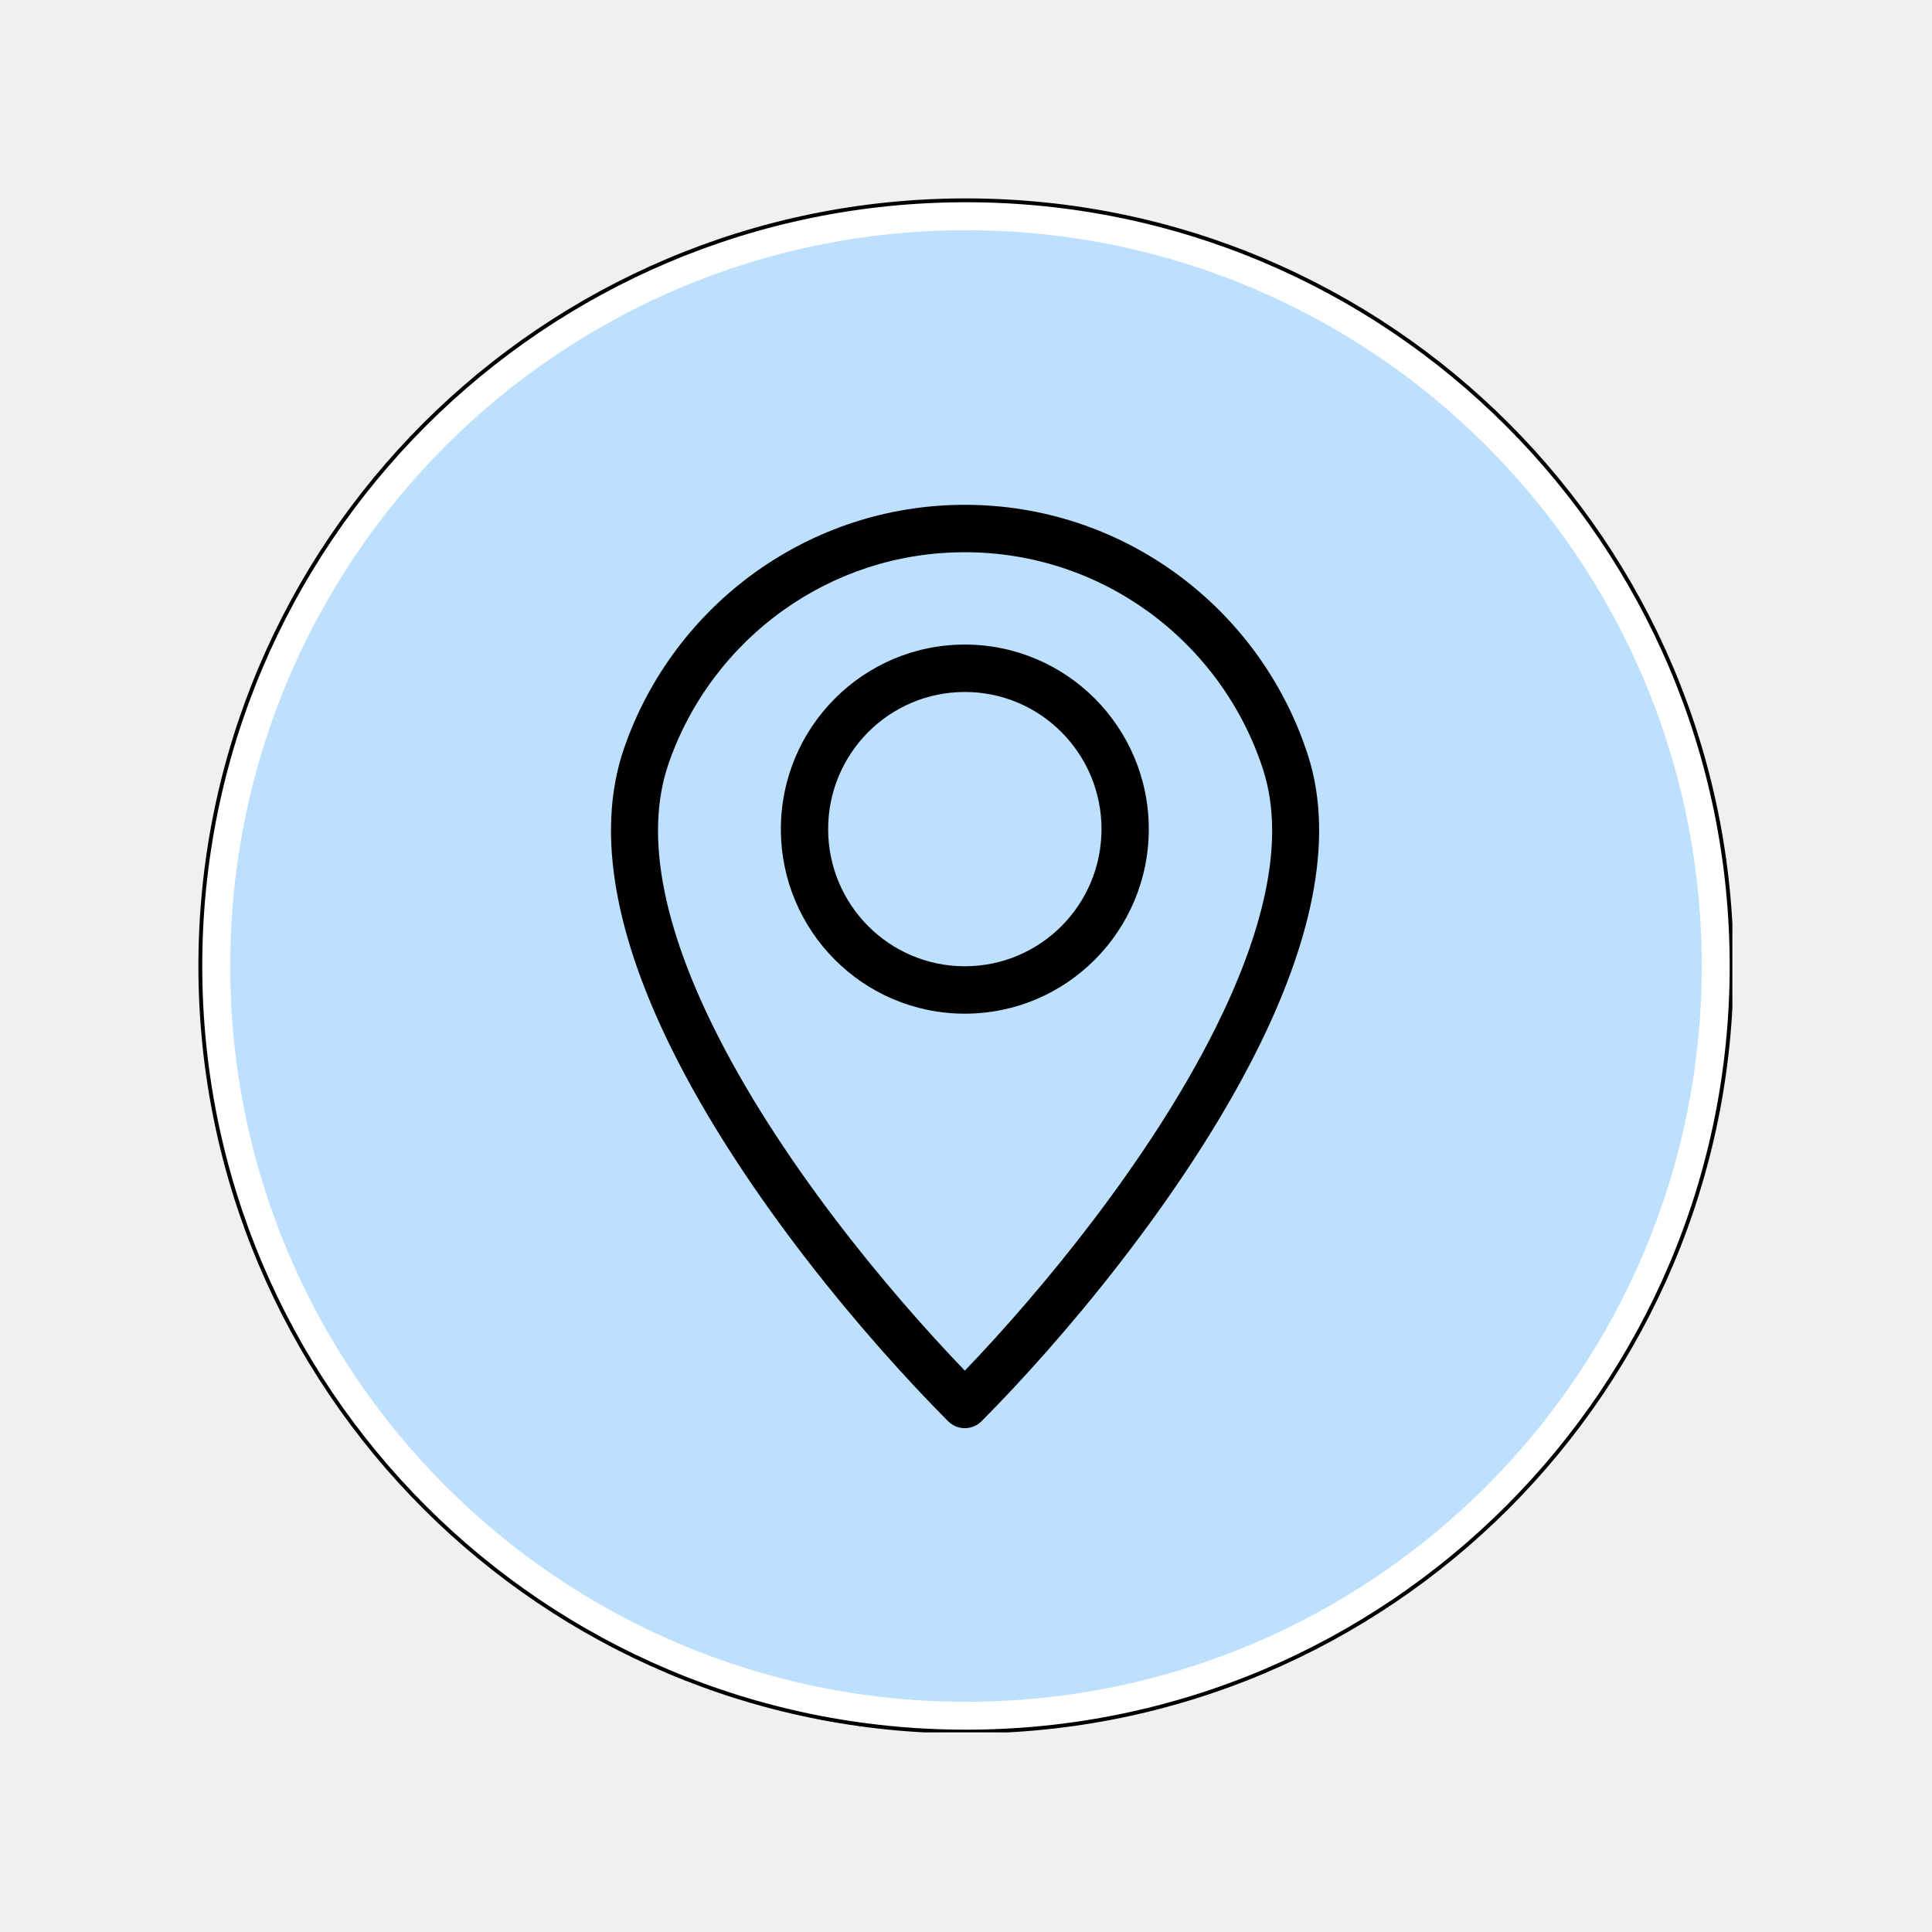
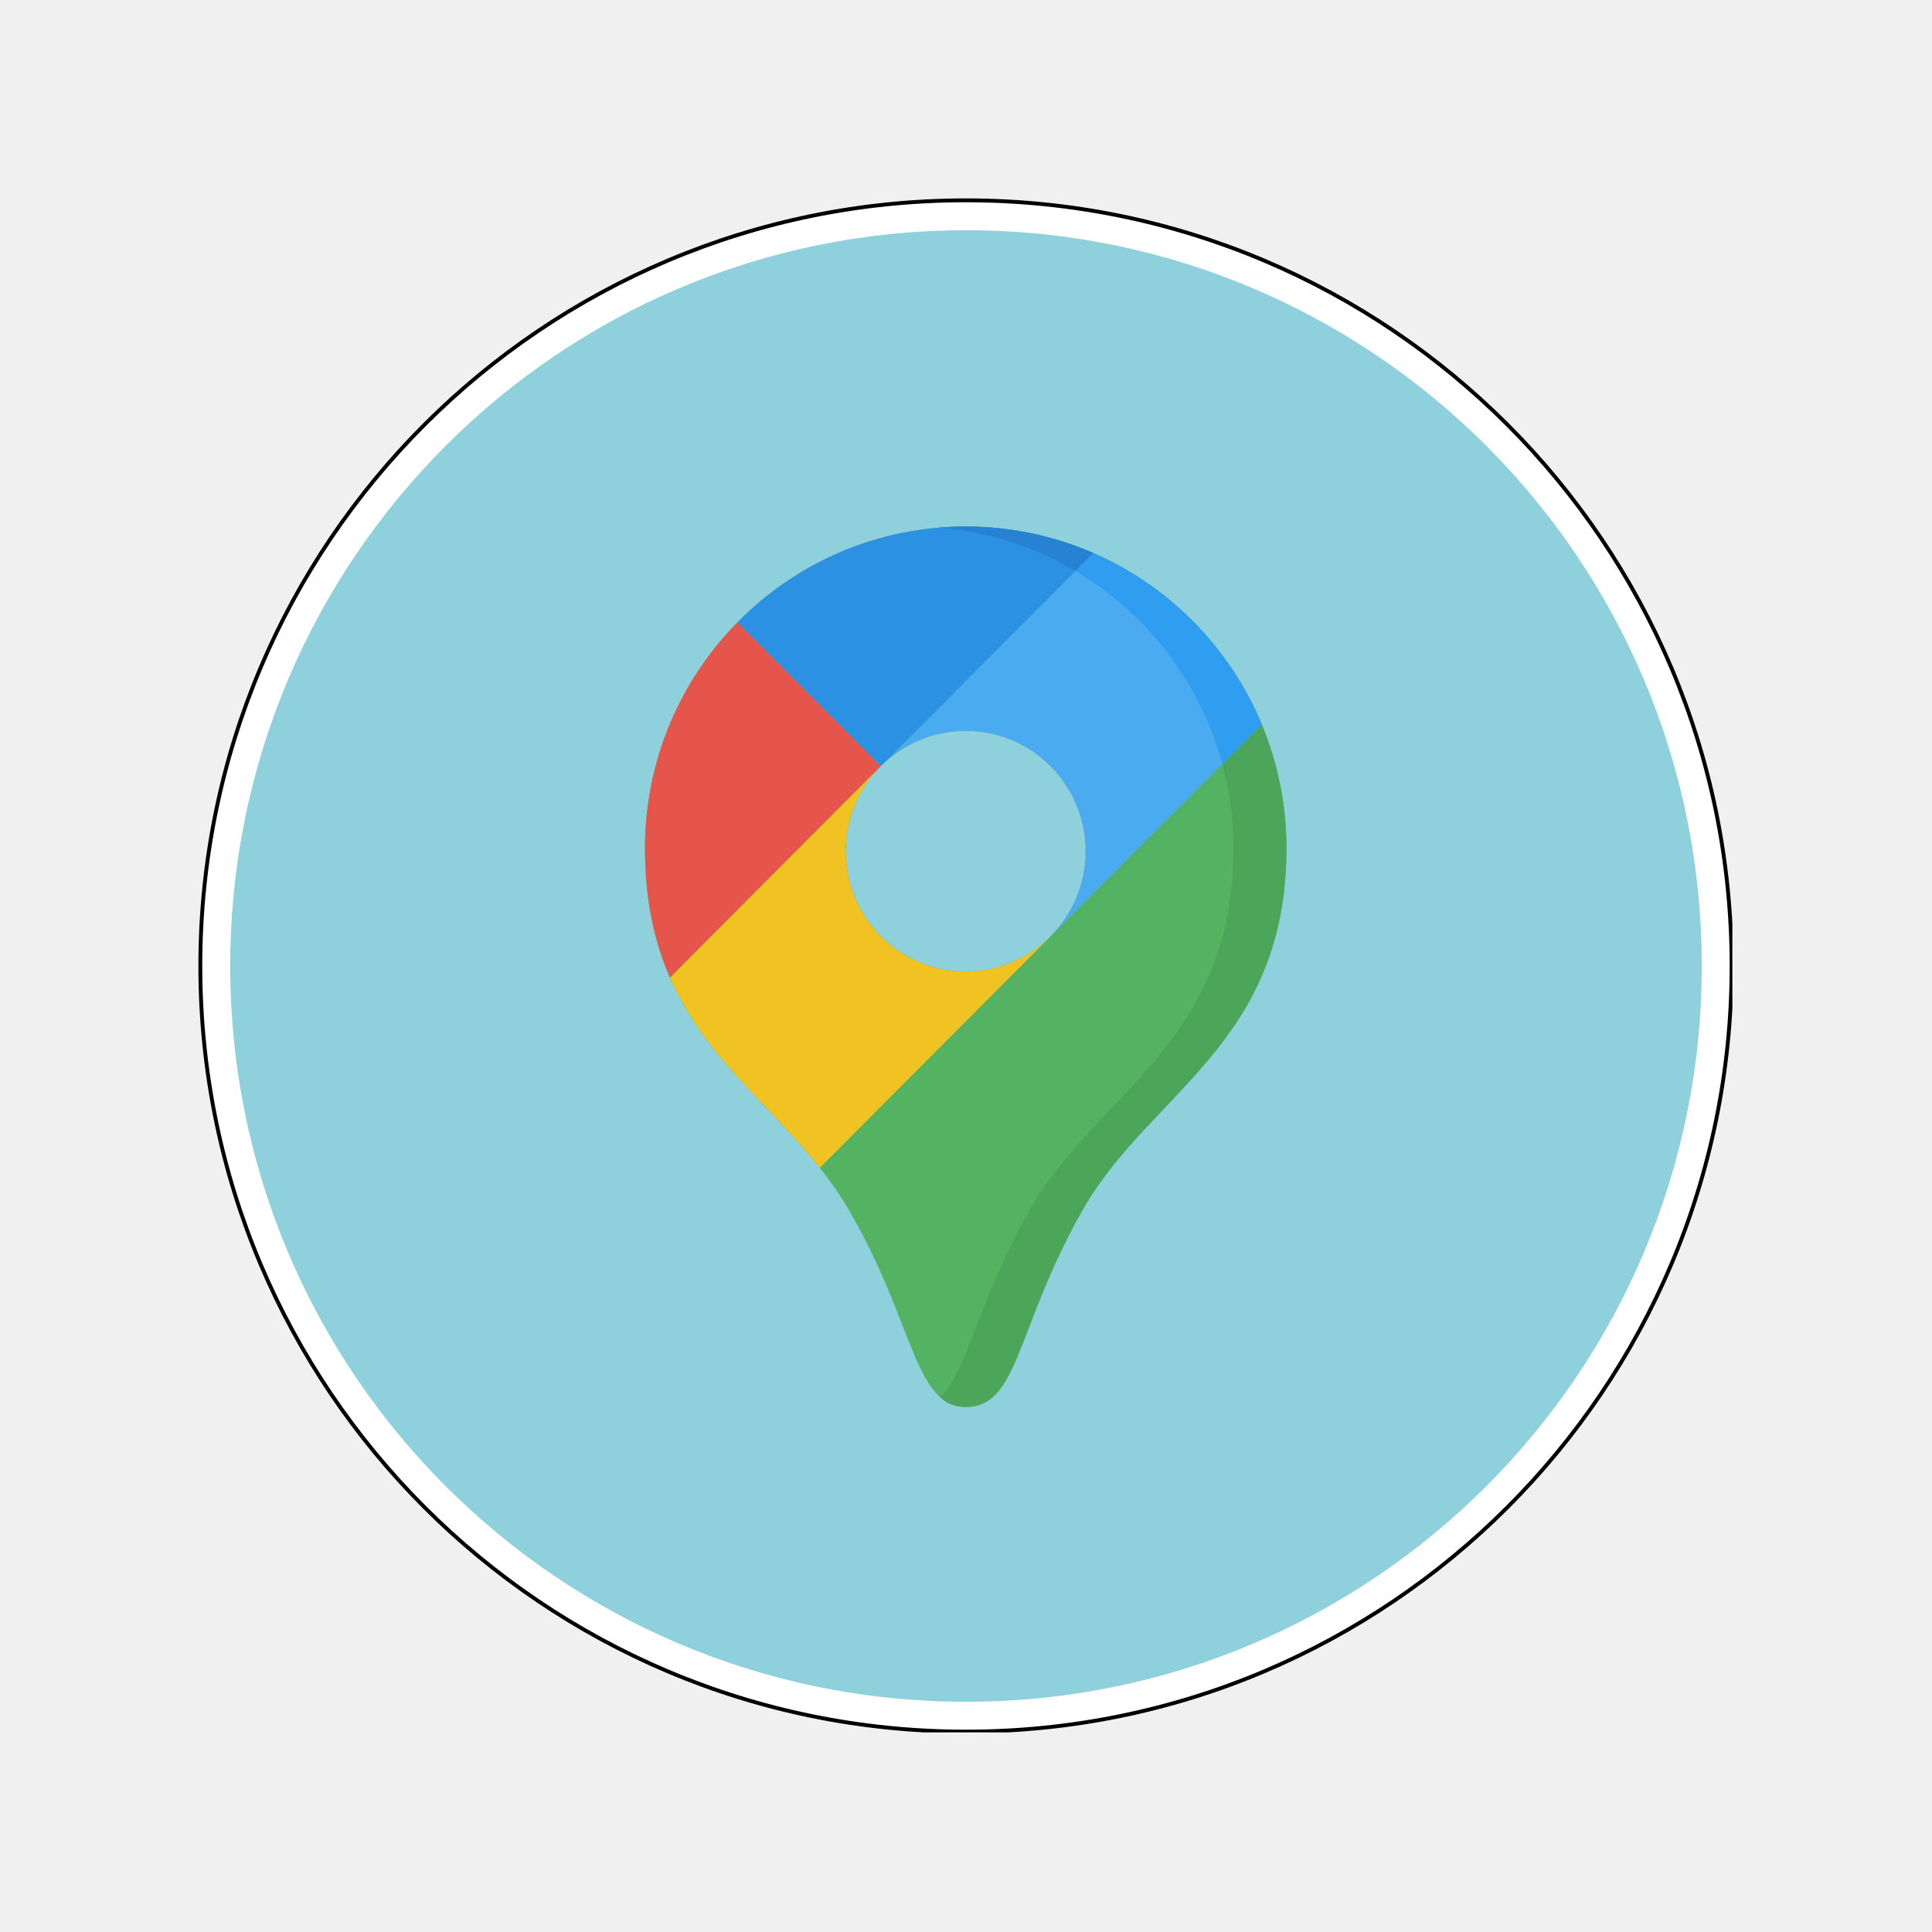
<svg xmlns="http://www.w3.org/2000/svg" width="500" zoomAndPan="magnify" viewBox="0 0 375 375" height="500" preserveAspectRatio="xMidYMid meet" version="1.0">
  <defs>
-     <clipPath id="1d515a3a8c">
+     <filter x="0%" y="0%" width="100%" height="100%" id="88b1f30550">
+       <feColorMatrix values="0 0 0 0 1 0 0 0 0 1 0 0 0 0 1 0 0 0 1 0" color-interpolation-filters="sRGB" />
+     </filter>
+     <clipPath id="00dffc38ee">
      <path d="M 38.508 38.508 L 336.492 38.508 L 336.492 336.492 L 38.508 336.492 Z M 38.508 38.508 " clip-rule="nonzero" />
    </clipPath>
-     <clipPath id="9e81a01628">
+     <clipPath id="1ee9cc801b">
      <path d="M 187.5 38.508 C 105.215 38.508 38.508 105.215 38.508 187.5 C 38.508 269.785 105.215 336.492 187.5 336.492 C 269.785 336.492 336.492 269.785 336.492 187.5 C 336.492 105.215 269.785 38.508 187.5 38.508 Z M 187.5 38.508 " clip-rule="nonzero" />
    </clipPath>
-     <clipPath id="82b5c0172d">
+     <clipPath id="9a8362f113">
      <path d="M 38.508 38.508 L 336.258 38.508 L 336.258 336.258 L 38.508 336.258 Z M 38.508 38.508 " clip-rule="nonzero" />
    </clipPath>
-     <clipPath id="c6377ab8a8">
+     <clipPath id="24463b930b">
      <path d="M 187.496 38.508 C 105.211 38.508 38.508 105.211 38.508 187.496 C 38.508 269.777 105.211 336.48 187.496 336.48 C 269.777 336.48 336.48 269.777 336.48 187.496 C 336.48 105.211 269.777 38.508 187.496 38.508 Z M 187.496 38.508 " clip-rule="nonzero" />
    </clipPath>
-     <clipPath id="e4a3541a3a">
+     <clipPath id="a791865924">
      <path d="M 44.688 44.688 L 330.312 44.688 L 330.312 330.312 L 44.688 330.312 Z M 44.688 44.688 " clip-rule="nonzero" />
    </clipPath>
-     <clipPath id="dd333f4ad2">
+     <clipPath id="b87d8c8f29">
      <path d="M 187.5 44.688 C 108.625 44.688 44.688 108.625 44.688 187.5 C 44.688 266.375 108.625 330.312 187.5 330.312 C 266.375 330.312 330.312 266.375 330.312 187.5 C 330.312 108.625 266.375 44.688 187.5 44.688 Z M 187.5 44.688 " clip-rule="nonzero" />
    </clipPath>
-     <clipPath id="8fb933d81f">
-       <path d="M 118.594 97.984 L 256.047 97.984 L 256.047 277.203 L 118.594 277.203 Z M 118.594 97.984 " clip-rule="nonzero" />
+     <mask id="34bd35d050">
+       <g filter="url(#88b1f30550)">
+         <rect x="-37.5" width="450" fill="#000000" y="-37.5" height="450" fill-opacity="0.87" />
+       </g>
+     </mask>
+     <clipPath id="f9df9dffb6">
+       <path d="M 0.195 0.148 L 124.695 0.148 L 124.695 171.148 L 0.195 171.148 Z M 0.195 0.148 " clip-rule="nonzero" />
+     </clipPath>
+     <clipPath id="6893af8a77">
+       <path d="M 57 0.148 L 124.695 0.148 L 124.695 171.148 L 57 171.148 Z M 57 0.148 " clip-rule="nonzero" />
+     </clipPath>
+     <clipPath id="67f94b4c72">
+       <path d="M 0.195 18 L 46 18 L 46 88 L 0.195 88 Z M 0.195 18 " clip-rule="nonzero" />
+     </clipPath>
+     <clipPath id="4bb29c5f00">
+       <path d="M 18 0.148 L 88 0.148 L 88 47 L 18 47 Z M 18 0.148 " clip-rule="nonzero" />
+     </clipPath>
+     <clipPath id="fc01c20f28">
+       <path d="M 57 0.148 L 88 0.148 L 88 9 L 57 9 Z M 57 0.148 " clip-rule="nonzero" />
+     </clipPath>
+     <clipPath id="ff4b07ac2c">
+       <rect x="0" width="126" y="0" height="172" />
    </clipPath>
  </defs>
-   <g clip-path="url(#1d515a3a8c)">
-     <g clip-path="url(#9e81a01628)">
+   <g clip-path="url(#00dffc38ee)">
+     <g clip-path="url(#1ee9cc801b)">
      <path fill="#ffffff" d="M 38.508 38.508 L 336.492 38.508 L 336.492 336.492 L 38.508 336.492 Z M 38.508 38.508 " fill-opacity="1" fill-rule="nonzero" />
    </g>
  </g>
-   <g clip-path="url(#82b5c0172d)">
-     <g clip-path="url(#c6377ab8a8)">
-       <path stroke-linecap="butt" transform="matrix(0.75, 0, 0, 0.75, 38.50921, 38.50922)" fill="none" stroke-linejoin="miter" d="M 198.649 -0.002 C 88.936 -0.002 -0.002 88.936 -0.002 198.649 C -0.002 308.358 88.936 397.295 198.649 397.295 C 308.358 397.295 397.295 308.358 397.295 198.649 C 397.295 88.936 308.358 -0.002 198.649 -0.002 Z M 198.649 -0.002 " stroke="#000000" stroke-width="2" stroke-opacity="1" stroke-miterlimit="4" />
+   <g clip-path="url(#9a8362f113)">
+     <g clip-path="url(#24463b930b)">
+       <path stroke-linecap="butt" transform="matrix(0.75, 0, 0, 0.75, 38.50921, 38.50921)" fill="none" stroke-linejoin="miter" d="M 198.649 -0.002 C 88.936 -0.002 -0.002 88.936 -0.002 198.649 C -0.002 308.358 88.936 397.295 198.649 397.295 C 308.358 397.295 397.295 308.358 397.295 198.649 C 397.295 88.936 308.358 -0.002 198.649 -0.002 Z M 198.649 -0.002 " stroke="#000000" stroke-width="2" stroke-opacity="1" stroke-miterlimit="4" />
    </g>
  </g>
-   <g clip-path="url(#e4a3541a3a)">
-     <g clip-path="url(#dd333f4ad2)">
-       <path fill="#bde0fe" d="M 44.688 44.688 L 330.312 44.688 L 330.312 330.312 L 44.688 330.312 Z M 44.688 44.688 " fill-opacity="1" fill-rule="nonzero" />
+   <g clip-path="url(#a791865924)">
+     <g clip-path="url(#b87d8c8f29)">
+       <path fill="#8ed0dc" d="M 44.688 44.688 L 330.312 44.688 L 330.312 330.312 L 44.688 330.312 Z M 44.688 44.688 " fill-opacity="1" fill-rule="nonzero" />
    </g>
  </g>
-   <g clip-path="url(#8fb933d81f)">
-     <path fill="#000000" d="M 187.273 97.984 C 202.637 97.984 216.855 102.961 228.402 111.391 C 240.25 120.039 249.289 132.336 253.887 146.641 C 259.301 163.469 253.996 183.832 243.992 203.84 C 229.691 232.445 205.742 260.578 190.516 275.859 C 188.727 277.656 185.816 277.656 184.031 275.859 L 183.988 275.82 C 168.438 260.203 144.281 231.949 130.145 203.141 C 120.234 182.953 115.203 162.375 121.145 145.191 C 125.965 131.262 135.02 119.328 146.758 110.957 C 158.207 102.789 172.184 97.984 187.273 97.984 Z M 223.027 118.832 C 213 111.512 200.637 107.188 187.273 107.188 C 174.137 107.188 161.98 111.352 152.062 118.434 C 141.836 125.727 133.961 136.094 129.781 148.18 C 124.762 162.684 129.418 180.887 138.348 199.078 C 151.016 224.887 172.215 250.406 187.273 266.039 C 202.059 250.66 223.051 225.301 235.824 199.746 C 244.855 181.684 249.75 163.652 245.184 149.441 C 241.191 137.035 233.332 126.359 223.027 118.832 " fill-opacity="1" fill-rule="nonzero" />
+   <g mask="url(#34bd35d050)">
+     <g transform="matrix(1, 0, 0, 1, 125, 102)">
+       <g clip-path="url(#ff4b07ac2c)">
+         <g clip-path="url(#f9df9dffb6)">
+           <path fill="#4caf50" d="M 62.445 0.207 C 28.066 0.207 0.195 28.168 0.195 62.652 C 0.195 100.621 26.141 109.566 39.754 132.844 C 52.426 154.508 52.438 171.094 62.445 171.094 C 72.824 171.094 72.168 155.641 85.137 132.844 C 98.102 110.047 124.695 100.621 124.695 62.652 C 124.695 28.168 96.824 0.207 62.445 0.207 Z M 62.445 86.586 C 49.582 86.586 39.156 76.125 39.156 63.227 C 39.156 56.77 41.762 50.934 45.977 46.703 C 50.191 42.477 56.016 39.859 62.445 39.859 C 75.305 39.859 85.73 50.32 85.73 63.227 C 85.73 76.125 75.305 86.586 62.445 86.586 Z M 62.445 86.586 " fill-opacity="1" fill-rule="nonzero" />
+         </g>
+         <g clip-path="url(#6893af8a77)">
+           <path fill="#43a047" d="M 62.445 0.207 C 60.711 0.207 58.996 0.281 57.301 0.418 C 89.273 3.043 114.406 29.906 114.406 62.652 C 114.406 100.621 87.809 110.047 74.848 132.844 C 64.574 150.902 62.848 164.348 57.418 169.16 C 58.812 170.418 60.426 171.094 62.445 171.094 C 72.824 171.094 72.168 155.641 85.137 132.844 C 98.102 110.047 124.695 100.621 124.695 62.652 C 124.695 28.168 96.824 0.207 62.445 0.207 Z M 62.445 0.207 " fill-opacity="1" fill-rule="nonzero" />
+         </g>
+         <g clip-path="url(#67f94b4c72)">
+           <path fill="#f44336" d="M 45.977 46.703 L 5.051 87.762 C 2.059 80.922 0.195 72.832 0.195 62.656 C 0.195 45.555 7.047 30.059 18.145 18.785 Z M 45.977 46.703 " fill-opacity="1" fill-rule="nonzero" />
+         </g>
+         <path fill="#42a5f5" d="M 79.074 79.578 C 83.191 75.363 85.73 69.59 85.73 63.223 C 85.73 50.32 75.305 39.859 62.445 39.859 C 56.012 39.859 50.191 42.477 45.977 46.703 L 87.207 5.344 C 101.941 11.758 113.719 23.727 119.914 38.613 L 79.074 79.582 Z M 79.074 79.578 " fill-opacity="1" fill-rule="nonzero" />
+         <path fill="#2196f3" d="M 87.207 5.344 L 83.73 8.832 C 97.559 17.012 107.957 30.398 112.25 46.301 L 119.914 38.613 C 113.719 23.727 101.941 11.758 87.207 5.344 Z M 87.207 5.344 " fill-opacity="1" fill-rule="nonzero" />
+         <path fill="#ffc107" d="M 79.074 79.582 L 34.125 124.672 C 24.352 112.324 11.816 103.242 5.051 87.762 L 45.977 46.703 C 41.762 50.934 39.156 56.773 39.156 63.227 C 39.156 76.125 49.582 86.586 62.445 86.586 C 68.957 86.586 74.848 83.902 79.074 79.578 Z M 79.074 79.582 " fill-opacity="1" fill-rule="nonzero" />
+         <g clip-path="url(#4bb29c5f00)">
+           <path fill="#1e88e5" d="M 87.207 5.344 L 45.977 46.703 L 18.145 18.785 C 29.434 7.312 45.113 0.207 62.445 0.207 C 71.246 0.207 79.621 2.039 87.207 5.344 Z M 87.207 5.344 " fill-opacity="1" fill-rule="nonzero" />
+         </g>
+         <g clip-path="url(#fc01c20f28)">
+           <path fill="#1976d2" d="M 62.445 0.207 C 60.711 0.207 58.996 0.281 57.301 0.418 C 57.301 0.418 57.301 0.422 57.301 0.422 C 66.891 1.207 75.863 4.18 83.73 8.832 L 87.207 5.344 C 79.621 2.039 71.246 0.207 62.445 0.207 Z M 62.445 0.207 " fill-opacity="1" fill-rule="nonzero" />
+         </g>
+       </g>
+     </g>
  </g>
-   <path fill="#000000" d="M 187.273 125.109 C 197.129 125.109 206.055 129.121 212.516 135.605 C 218.977 142.09 222.977 151.043 222.977 160.934 C 222.977 170.824 218.977 179.781 212.516 186.266 C 206.055 192.75 197.129 196.754 187.273 196.754 C 177.414 196.754 168.488 192.75 162.027 186.266 C 155.566 179.781 151.566 170.824 151.566 160.934 C 151.566 151.043 155.566 142.09 162.027 135.605 C 168.488 129.121 177.414 125.109 187.273 125.109 Z M 206.031 142.109 C 201.234 137.289 194.598 134.312 187.273 134.312 C 179.945 134.312 173.316 137.289 168.512 142.109 C 163.715 146.926 160.742 153.586 160.742 160.934 C 160.742 168.285 163.715 174.938 168.512 179.758 C 173.316 184.574 179.945 187.551 187.273 187.551 C 194.598 187.551 201.234 184.574 206.031 179.758 C 210.836 174.938 213.801 168.285 213.801 160.934 C 213.801 153.586 210.836 146.926 206.031 142.109 " fill-opacity="1" fill-rule="nonzero" />
</svg>
